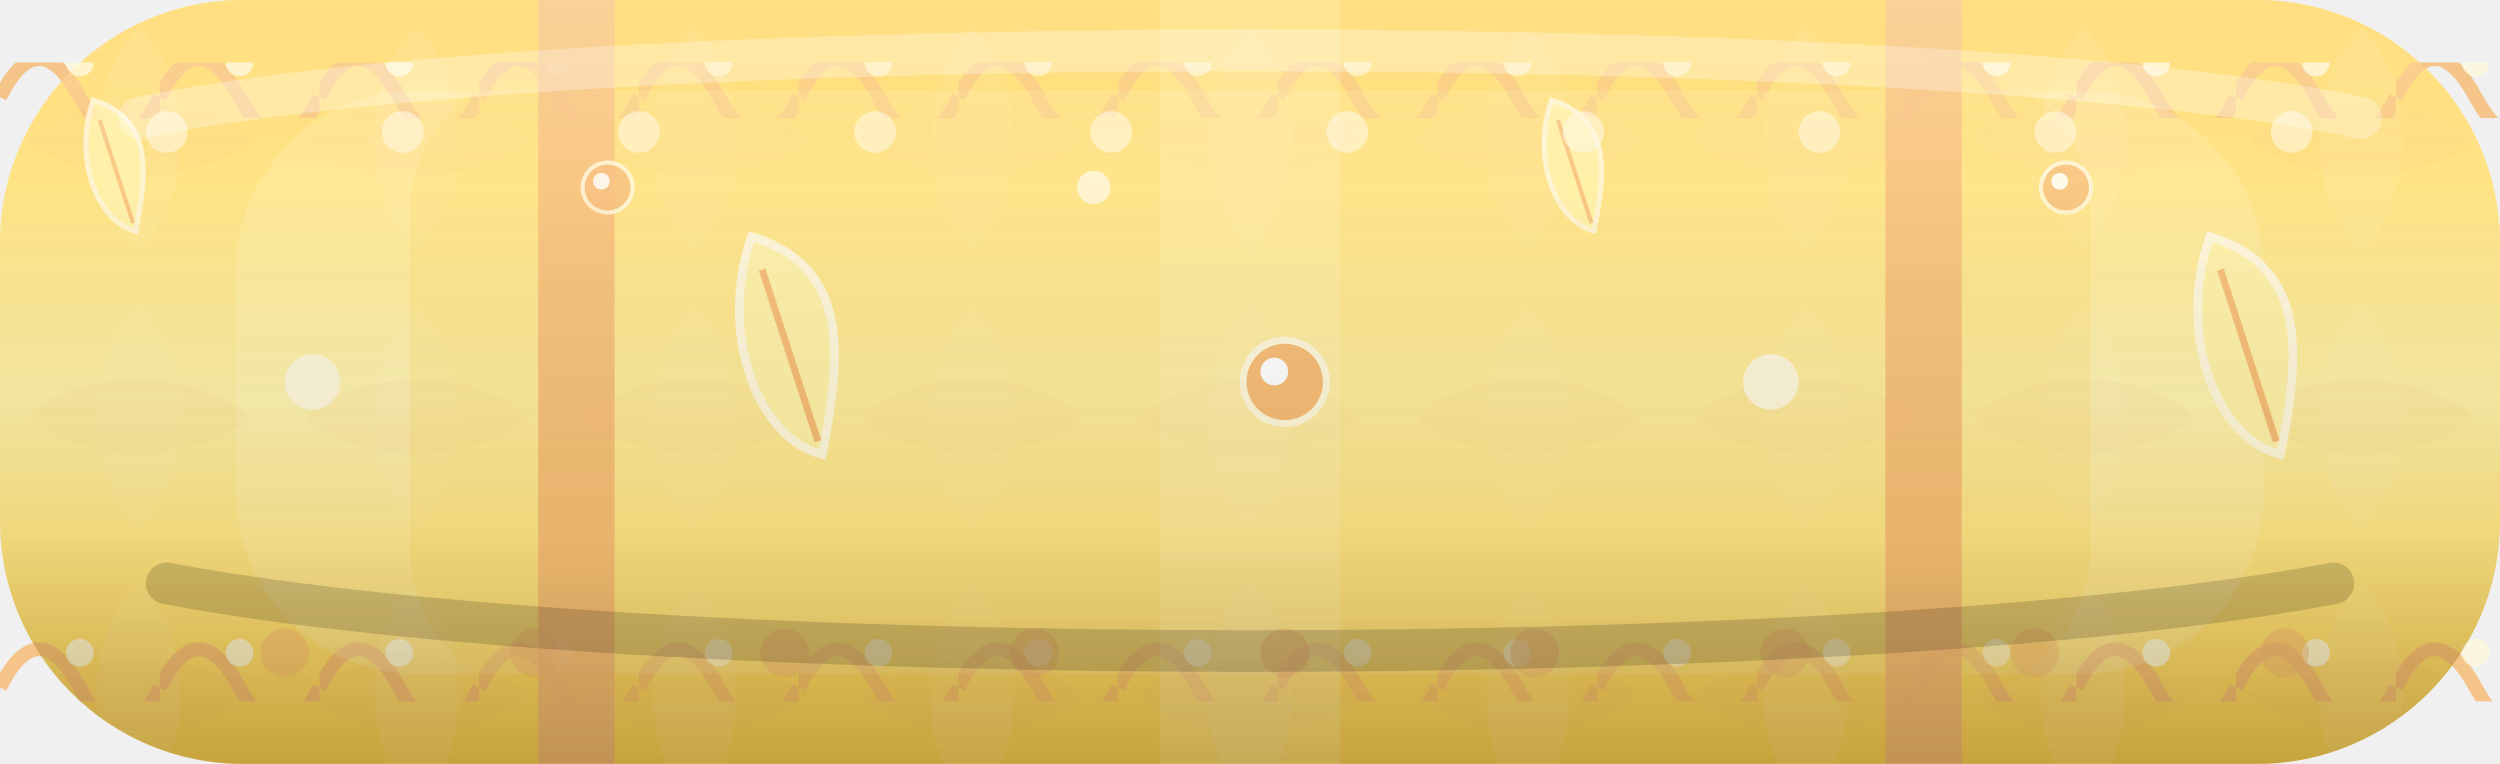
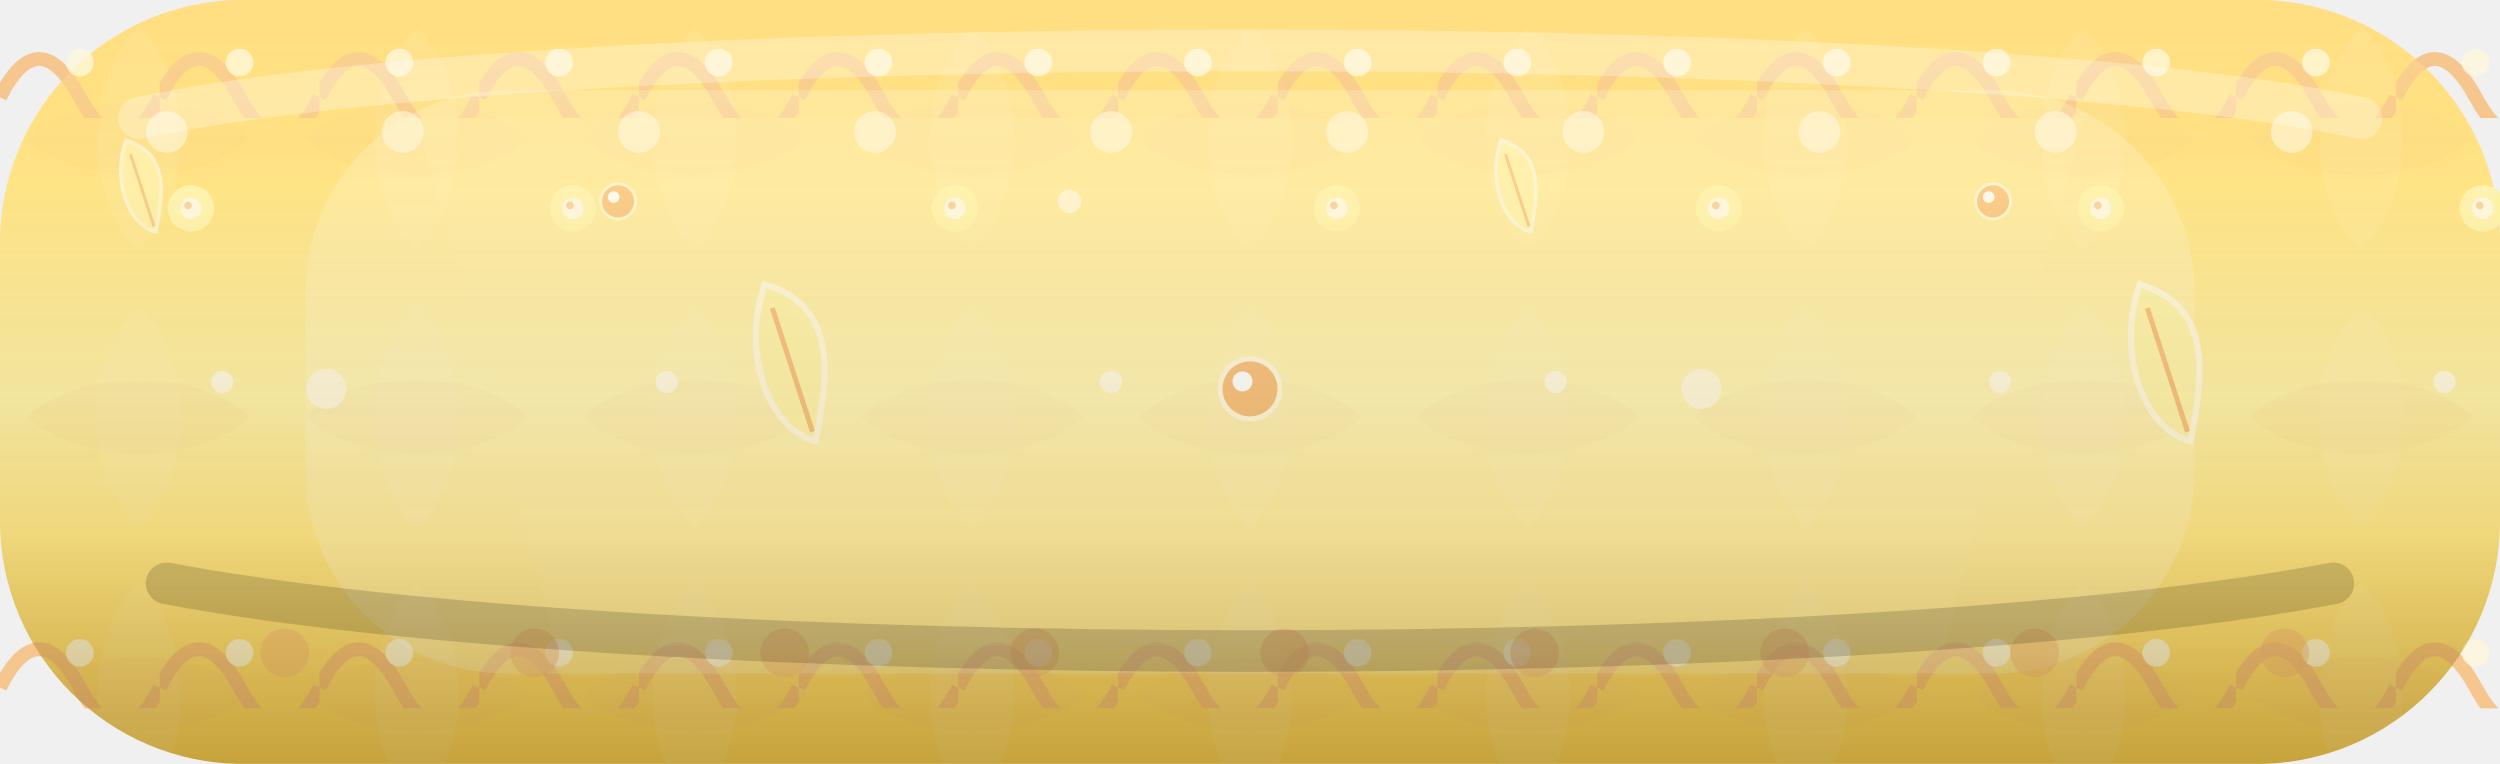
<svg xmlns="http://www.w3.org/2000/svg" width="720" height="220" viewBox="0 0 720 220">
  <defs>
    <linearGradient id="bg" x1="0" y1="0" x2="0" y2="1">
      <stop offset="0%" stop-color="#ffd14d" />
      <stop offset="52%" stop-color="#fff1a4" />
      <stop offset="100%" stop-color="#ffd14d" />
    </linearGradient>
    <linearGradient id="satin" x1="0" y1="0" x2="0" y2="1">
      <stop offset="0%" stop-color="rgba(255,255,255,0.30)" />
      <stop offset="24%" stop-color="rgba(255,255,255,0.12)" />
      <stop offset="70%" stop-color="rgba(0,0,0,0.06)" />
      <stop offset="100%" stop-color="rgba(0,0,0,0.22)" />
    </linearGradient>
    <pattern id="brocade-easter2" width="80" height="80" patternUnits="userSpaceOnUse">
      <path d="M 40 8 C 56 22, 56 58, 40 72 C 24 58, 24 22, 40 8 Z" fill="#fff7d9" opacity="0.10" />
      <path d="M 8 40 C 22 26, 58 26, 72 40 C 58 54, 22 54, 8 40 Z" fill="#f7ba71" opacity="0.10" />
    </pattern>
    <pattern id="trim-easter2" width="46" height="34" patternUnits="userSpaceOnUse">
      <path d="M 0 28 Q 11 6 23 28 T 46 28" stroke="#f7ba71" stroke-width="4" fill="none" opacity="0.85" />
      <circle cx="23" cy="18" r="4" fill="#fff7d9" opacity="0.8" />
    </pattern>
  </defs>
  <rect width="720" height="220" rx="70" fill="url(#bg)" />
  <rect x="0" y="0" width="720" height="220" rx="70" fill="url(#brocade-easter2)" />
-   <rect x="0" y="18" width="720" height="24" fill="url(#trim-easter2)" opacity="0.95" />
-   <rect x="0" y="178" width="720" height="24" fill="url(#trim-easter2)" opacity="0.95" />
-   <rect x="68" y="26" width="584" height="168" rx="52" fill="#fff7d9" opacity="0.18" />
-   <rect x="118" y="18" width="484" height="184" rx="44" fill="#ffd14d" opacity="0.22" />
-   <rect x="155" y="0" width="22" height="220" fill="#f7ba71" opacity="0.85" />
-   <rect x="543" y="0" width="22" height="220" fill="#f7ba71" opacity="0.85" />
-   <rect x="334" y="0" width="52" height="220" fill="#fff7d9" opacity="0.18" />
-   <g opacity="0.98">
-     <circle cx="90" cy="110" r="8" fill="#fff7d9" />
-     <g transform="translate(230 110) rotate(-18)">
-       <path d="M 0 22 C 12 0, 26 -26, 0 -44 C -18 -20, -16 12, 0 22 Z" fill="#fff1a4" stroke="#fff7d9" stroke-width="2.5" />
-       <path d="M 0 18 L 0 -34" stroke="#f7ba71" stroke-width="2" />
+   <rect x="0" y="14" width="720" height="22" fill="url(#trim-easter2)" opacity="0.90" />
+   <rect x="0" y="184" width="720" height="22" fill="url(#trim-easter2)" opacity="0.90" />
+   <rect x="88" y="26" width="544" height="168" rx="58" fill="#fff7d9" opacity="0.26" />
+   <path d="M 120 34 L 600 34 L 560 186 L 160 186 Z" fill="#fff1a4" opacity="0.18" />
+   <circle cx="64" cy="110" r="3.2" fill="#fff7d9" />
+   <circle cx="192" cy="110" r="3.2" fill="#fff7d9" />
+   <circle cx="320" cy="110" r="3.2" fill="#fff7d9" />
+   <circle cx="448" cy="110" r="3.2" fill="#fff7d9" />
+   <circle cx="576" cy="110" r="3.2" fill="#fff7d9" />
+   <circle cx="704" cy="110" r="3.2" fill="#fff7d9" />
+   <g transform="translate(55 60)">
+     <ellipse cx="3.92" cy="0" rx="2.8" ry="3.92" fill="#fff1a4" opacity="0.95" transform="rotate(0 3.92 0)" />
+     <ellipse cx="2.772" cy="2.772" rx="2.8" ry="3.92" fill="#fff1a4" opacity="0.95" transform="rotate(45 2.771859 2.771859)" />
+     <ellipse cx="2.4003077263288124e-16" cy="3.92" rx="2.8" ry="3.92" fill="#fff1a4" opacity="0.95" transform="rotate(90 2.4003077263288124e-16 3.92)" />
+     <ellipse cx="-2.772" cy="2.772" rx="2.8" ry="3.92" fill="#fff1a4" opacity="0.95" transform="rotate(135 -2.771859 2.771859)" />
+     <ellipse cx="-3.92" cy="4.800615452657625e-16" rx="2.8" ry="3.92" fill="#fff1a4" opacity="0.95" transform="rotate(180 -3.92 4.800615452657625e-16)" />
+     <ellipse cx="-2.772" cy="-2.772" rx="2.8" ry="3.92" fill="#fff1a4" opacity="0.95" transform="rotate(225 -2.771859 -2.771859)" />
+     <ellipse cx="-7.200923178986438e-16" cy="-3.92" rx="2.8" ry="3.92" fill="#fff1a4" opacity="0.95" transform="rotate(270 -7.200923178986438e-16 -3.92)" />
+     <ellipse cx="2.772" cy="-2.772" rx="2.8" ry="3.92" fill="#fff1a4" opacity="0.95" transform="rotate(315 2.771859 -2.771859)" />
+     <circle cx="0" cy="0" r="3.08" fill="#fff7d9" />
+     <circle cx="-0.84" cy="-0.84" r="1.12" fill="#f7ba71" opacity="0.65" />
+   </g>
+   <g transform="translate(165 60)">
+     <ellipse cx="3.92" cy="0" rx="2.8" ry="3.92" fill="#fff1a4" opacity="0.95" transform="rotate(0 3.92 0)" />
+     <ellipse cx="2.772" cy="2.772" rx="2.8" ry="3.92" fill="#fff1a4" opacity="0.95" transform="rotate(45 2.771859 2.771859)" />
+     <ellipse cx="2.4003077263288124e-16" cy="3.92" rx="2.8" ry="3.92" fill="#fff1a4" opacity="0.95" transform="rotate(90 2.4003077263288124e-16 3.92)" />
+     <ellipse cx="-2.772" cy="2.772" rx="2.8" ry="3.92" fill="#fff1a4" opacity="0.95" transform="rotate(135 -2.771859 2.771859)" />
+     <ellipse cx="-3.92" cy="4.800615452657625e-16" rx="2.8" ry="3.92" fill="#fff1a4" opacity="0.95" transform="rotate(180 -3.92 4.800615452657625e-16)" />
+     <ellipse cx="-2.772" cy="-2.772" rx="2.8" ry="3.92" fill="#fff1a4" opacity="0.95" transform="rotate(225 -2.771859 -2.771859)" />
+     <ellipse cx="-7.200923178986438e-16" cy="-3.92" rx="2.8" ry="3.92" fill="#fff1a4" opacity="0.95" transform="rotate(270 -7.200923178986438e-16 -3.92)" />
+     <ellipse cx="2.772" cy="-2.772" rx="2.8" ry="3.92" fill="#fff1a4" opacity="0.95" transform="rotate(315 2.771859 -2.771859)" />
+     <circle cx="0" cy="0" r="3.08" fill="#fff7d9" />
+     <circle cx="-0.84" cy="-0.84" r="1.12" fill="#f7ba71" opacity="0.65" />
+   </g>
+   <g transform="translate(275 60)">
+     <ellipse cx="3.92" cy="0" rx="2.8" ry="3.92" fill="#fff1a4" opacity="0.95" transform="rotate(0 3.92 0)" />
+     <ellipse cx="2.772" cy="2.772" rx="2.8" ry="3.92" fill="#fff1a4" opacity="0.95" transform="rotate(45 2.771859 2.771859)" />
+     <ellipse cx="2.4003077263288124e-16" cy="3.92" rx="2.8" ry="3.92" fill="#fff1a4" opacity="0.95" transform="rotate(90 2.4003077263288124e-16 3.92)" />
+     <ellipse cx="-2.772" cy="2.772" rx="2.8" ry="3.92" fill="#fff1a4" opacity="0.95" transform="rotate(135 -2.771859 2.771859)" />
+     <ellipse cx="-3.92" cy="4.800615452657625e-16" rx="2.8" ry="3.92" fill="#fff1a4" opacity="0.95" transform="rotate(180 -3.92 4.800615452657625e-16)" />
+     <ellipse cx="-2.772" cy="-2.772" rx="2.8" ry="3.92" fill="#fff1a4" opacity="0.95" transform="rotate(225 -2.771859 -2.771859)" />
+     <ellipse cx="-7.200923178986438e-16" cy="-3.92" rx="2.8" ry="3.92" fill="#fff1a4" opacity="0.95" transform="rotate(270 -7.200923178986438e-16 -3.92)" />
+     <ellipse cx="2.772" cy="-2.772" rx="2.8" ry="3.92" fill="#fff1a4" opacity="0.95" transform="rotate(315 2.771859 -2.771859)" />
+     <circle cx="0" cy="0" r="3.08" fill="#fff7d9" />
+     <circle cx="-0.84" cy="-0.84" r="1.12" fill="#f7ba71" opacity="0.65" />
+   </g>
+   <g transform="translate(385 60)">
+     <ellipse cx="3.92" cy="0" rx="2.8" ry="3.92" fill="#fff1a4" opacity="0.95" transform="rotate(0 3.92 0)" />
+     <ellipse cx="2.772" cy="2.772" rx="2.8" ry="3.92" fill="#fff1a4" opacity="0.95" transform="rotate(45 2.771859 2.771859)" />
+     <ellipse cx="2.4003077263288124e-16" cy="3.92" rx="2.8" ry="3.92" fill="#fff1a4" opacity="0.95" transform="rotate(90 2.4003077263288124e-16 3.92)" />
+     <ellipse cx="-2.772" cy="2.772" rx="2.8" ry="3.92" fill="#fff1a4" opacity="0.95" transform="rotate(135 -2.771859 2.771859)" />
+     <ellipse cx="-3.92" cy="4.800615452657625e-16" rx="2.8" ry="3.92" fill="#fff1a4" opacity="0.95" transform="rotate(180 -3.92 4.800615452657625e-16)" />
+     <ellipse cx="-2.772" cy="-2.772" rx="2.8" ry="3.92" fill="#fff1a4" opacity="0.95" transform="rotate(225 -2.771859 -2.771859)" />
+     <ellipse cx="-7.200923178986438e-16" cy="-3.92" rx="2.8" ry="3.92" fill="#fff1a4" opacity="0.95" transform="rotate(270 -7.200923178986438e-16 -3.92)" />
+     <ellipse cx="2.772" cy="-2.772" rx="2.8" ry="3.92" fill="#fff1a4" opacity="0.95" transform="rotate(315 2.771859 -2.771859)" />
+     <circle cx="0" cy="0" r="3.08" fill="#fff7d9" />
+     <circle cx="-0.84" cy="-0.84" r="1.12" fill="#f7ba71" opacity="0.65" />
+   </g>
+   <g transform="translate(495 60)">
+     <ellipse cx="3.92" cy="0" rx="2.8" ry="3.92" fill="#fff1a4" opacity="0.95" transform="rotate(0 3.92 0)" />
+     <ellipse cx="2.772" cy="2.772" rx="2.8" ry="3.92" fill="#fff1a4" opacity="0.95" transform="rotate(45 2.771859 2.771859)" />
+     <ellipse cx="2.4003077263288124e-16" cy="3.92" rx="2.8" ry="3.92" fill="#fff1a4" opacity="0.95" transform="rotate(90 2.4003077263288124e-16 3.92)" />
+     <ellipse cx="-2.772" cy="2.772" rx="2.8" ry="3.92" fill="#fff1a4" opacity="0.95" transform="rotate(135 -2.771859 2.771859)" />
+     <ellipse cx="-3.92" cy="4.800615452657625e-16" rx="2.8" ry="3.92" fill="#fff1a4" opacity="0.95" transform="rotate(180 -3.92 4.800615452657625e-16)" />
+     <ellipse cx="-2.772" cy="-2.772" rx="2.8" ry="3.92" fill="#fff1a4" opacity="0.95" transform="rotate(225 -2.771859 -2.771859)" />
+     <ellipse cx="-7.200923178986438e-16" cy="-3.92" rx="2.8" ry="3.92" fill="#fff1a4" opacity="0.95" transform="rotate(270 -7.200923178986438e-16 -3.92)" />
+     <ellipse cx="2.772" cy="-2.772" rx="2.8" ry="3.92" fill="#fff1a4" opacity="0.95" transform="rotate(315 2.771859 -2.771859)" />
+     <circle cx="0" cy="0" r="3.08" fill="#fff7d9" />
+     <circle cx="-0.84" cy="-0.84" r="1.12" fill="#f7ba71" opacity="0.65" />
+   </g>
+   <g transform="translate(605 60)">
+     <ellipse cx="3.92" cy="0" rx="2.8" ry="3.92" fill="#fff1a4" opacity="0.95" transform="rotate(0 3.92 0)" />
+     <ellipse cx="2.772" cy="2.772" rx="2.8" ry="3.92" fill="#fff1a4" opacity="0.95" transform="rotate(45 2.771859 2.771859)" />
+     <ellipse cx="2.4003077263288124e-16" cy="3.92" rx="2.8" ry="3.92" fill="#fff1a4" opacity="0.95" transform="rotate(90 2.4003077263288124e-16 3.92)" />
+     <ellipse cx="-2.772" cy="2.772" rx="2.8" ry="3.92" fill="#fff1a4" opacity="0.95" transform="rotate(135 -2.771859 2.771859)" />
+     <ellipse cx="-3.92" cy="4.800615452657625e-16" rx="2.8" ry="3.92" fill="#fff1a4" opacity="0.95" transform="rotate(180 -3.92 4.800615452657625e-16)" />
+     <ellipse cx="-2.772" cy="-2.772" rx="2.8" ry="3.92" fill="#fff1a4" opacity="0.95" transform="rotate(225 -2.771859 -2.771859)" />
+     <ellipse cx="-7.200923178986438e-16" cy="-3.92" rx="2.8" ry="3.92" fill="#fff1a4" opacity="0.95" transform="rotate(270 -7.200923178986438e-16 -3.92)" />
+     <ellipse cx="2.772" cy="-2.772" rx="2.8" ry="3.92" fill="#fff1a4" opacity="0.95" transform="rotate(315 2.771859 -2.771859)" />
+     <circle cx="0" cy="0" r="3.08" fill="#fff7d9" />
+     <circle cx="-0.84" cy="-0.84" r="1.12" fill="#f7ba71" opacity="0.65" />
+   </g>
+   <g transform="translate(715 60)">
+     <ellipse cx="3.92" cy="0" rx="2.8" ry="3.92" fill="#fff1a4" opacity="0.95" transform="rotate(0 3.92 0)" />
+     <ellipse cx="2.772" cy="2.772" rx="2.8" ry="3.92" fill="#fff1a4" opacity="0.95" transform="rotate(45 2.771859 2.771859)" />
+     <ellipse cx="2.4003077263288124e-16" cy="3.92" rx="2.8" ry="3.92" fill="#fff1a4" opacity="0.95" transform="rotate(90 2.4003077263288124e-16 3.92)" />
+     <ellipse cx="-2.772" cy="2.772" rx="2.8" ry="3.92" fill="#fff1a4" opacity="0.95" transform="rotate(135 -2.771859 2.771859)" />
+     <ellipse cx="-3.92" cy="4.800615452657625e-16" rx="2.8" ry="3.92" fill="#fff1a4" opacity="0.95" transform="rotate(180 -3.92 4.800615452657625e-16)" />
+     <ellipse cx="-2.772" cy="-2.772" rx="2.8" ry="3.92" fill="#fff1a4" opacity="0.95" transform="rotate(225 -2.771859 -2.771859)" />
+     <ellipse cx="-7.200923178986438e-16" cy="-3.92" rx="2.8" ry="3.92" fill="#fff1a4" opacity="0.95" transform="rotate(270 -7.200923178986438e-16 -3.92)" />
+     <ellipse cx="2.772" cy="-2.772" rx="2.8" ry="3.92" fill="#fff1a4" opacity="0.95" transform="rotate(315 2.771859 -2.771859)" />
+     <circle cx="0" cy="0" r="3.08" fill="#fff7d9" />
+     <circle cx="-0.84" cy="-0.84" r="1.12" fill="#f7ba71" opacity="0.65" />
+   </g>
+   <g opacity="0.74">
+     <g transform="translate(42 58) rotate(-18)">
+       <path d="M 0 9.24 C 5.04 0, 10.92 -10.92, 0 -18.48 C -7.56 -8.4, -6.72 5.04, 0 9.24 Z" fill="#fff1a4" stroke="#fff7d9" stroke-width="1.05" />
+       <path d="M 0 7.56 L 0 -14.28" stroke="#f7ba71" stroke-width="0.84" />
    </g>
-     <g transform="translate(370 110)">
-       <circle r="12" fill="#f7ba71" stroke="#fff7d9" stroke-width="2" />
-       <circle cx="-3" cy="-3" r="4" fill="#fff" />
+     <g transform="translate(178 58)">
+       <circle r="5.04" fill="#f7ba71" stroke="#fff7d9" stroke-width="0.84" />
+       <circle cx="-1.26" cy="-1.26" r="1.68" fill="#fff" />
    </g>
-     <circle cx="510" cy="110" r="8" fill="#fff7d9" />
-     <g transform="translate(650 110) rotate(-18)">
-       <path d="M 0 22 C 12 0, 26 -26, 0 -44 C -18 -20, -16 12, 0 22 Z" fill="#fff1a4" stroke="#fff7d9" stroke-width="2.5" />
-       <path d="M 0 18 L 0 -34" stroke="#f7ba71" stroke-width="2" />
+     <circle cx="308" cy="58" r="3.36" fill="#fff7d9" />
+     <g transform="translate(438 58) rotate(-18)">
+       <path d="M 0 9.24 C 5.04 0, 10.92 -10.92, 0 -18.48 C -7.56 -8.4, -6.72 5.04, 0 9.24 Z" fill="#fff1a4" stroke="#fff7d9" stroke-width="1.05" />
+       <path d="M 0 7.56 L 0 -14.28" stroke="#f7ba71" stroke-width="0.84" />
+     </g>
+     <g transform="translate(574 58)">
+       <circle r="5.04" fill="#f7ba71" stroke="#fff7d9" stroke-width="0.84" />
+       <circle cx="-1.26" cy="-1.26" r="1.68" fill="#fff" />
    </g>
  </g>
-   <g opacity="0.82">
-     <g transform="translate(35 54) rotate(-18)">
-       <path d="M 0 13.2 C 7.2 0, 15.6 -15.6, 0 -26.4 C -10.8 -12, -9.6 7.2, 0 13.2 Z" fill="#fff1a4" stroke="#fff7d9" stroke-width="1.5" />
-       <path d="M 0 10.8 L 0 -20.4" stroke="#f7ba71" stroke-width="1.2" />
+   <g opacity="0.88">
+     <circle cx="94" cy="112" r="5.76" fill="#fff7d9" />
+     <g transform="translate(230 112) rotate(-18)">
+       <path d="M 0 15.84 C 8.64 0, 18.72 -18.72, 0 -31.68 C -12.96 -14.4, -11.52 8.64, 0 15.84 Z" fill="#fff1a4" stroke="#fff7d9" stroke-width="1.8" />
+       <path d="M 0 12.96 L 0 -24.48" stroke="#f7ba71" stroke-width="1.44" />
    </g>
-     <g transform="translate(175 54)">
-       <circle r="7.2" fill="#f7ba71" stroke="#fff7d9" stroke-width="1.2" />
-       <circle cx="-1.8" cy="-1.8" r="2.4" fill="#fff" />
+     <g transform="translate(360 112)">
+       <circle r="8.64" fill="#f7ba71" stroke="#fff7d9" stroke-width="1.44" />
+       <circle cx="-2.16" cy="-2.16" r="2.88" fill="#fff" />
    </g>
-     <circle cx="315" cy="54" r="4.8" fill="#fff7d9" />
-     <g transform="translate(455 54) rotate(-18)">
-       <path d="M 0 13.2 C 7.2 0, 15.6 -15.6, 0 -26.4 C -10.8 -12, -9.6 7.2, 0 13.2 Z" fill="#fff1a4" stroke="#fff7d9" stroke-width="1.5" />
-       <path d="M 0 10.8 L 0 -20.4" stroke="#f7ba71" stroke-width="1.2" />
-     </g>
-     <g transform="translate(595 54)">
-       <circle r="7.2" fill="#f7ba71" stroke="#fff7d9" stroke-width="1.2" />
-       <circle cx="-1.8" cy="-1.8" r="2.4" fill="#fff" />
+     <circle cx="490" cy="112" r="5.76" fill="#fff7d9" />
+     <g transform="translate(626 112) rotate(-18)">
+       <path d="M 0 15.84 C 8.64 0, 18.72 -18.72, 0 -31.68 C -12.96 -14.4, -11.52 8.64, 0 15.84 Z" fill="#fff1a4" stroke="#fff7d9" stroke-width="1.8" />
+       <path d="M 0 12.96 L 0 -24.48" stroke="#f7ba71" stroke-width="1.44" />
    </g>
  </g>
  <g opacity="0.82">
    <circle cx="48" cy="38" r="6" fill="#fff7d9" opacity="0.72" />
    <circle cx="116" cy="38" r="6" fill="#fff7d9" opacity="0.72" />
    <circle cx="184" cy="38" r="6" fill="#fff7d9" opacity="0.72" />
    <circle cx="252" cy="38" r="6" fill="#fff7d9" opacity="0.72" />
    <circle cx="320" cy="38" r="6" fill="#fff7d9" opacity="0.72" />
    <circle cx="388" cy="38" r="6" fill="#fff7d9" opacity="0.72" />
    <circle cx="456" cy="38" r="6" fill="#fff7d9" opacity="0.72" />
    <circle cx="524" cy="38" r="6" fill="#fff7d9" opacity="0.72" />
    <circle cx="592" cy="38" r="6" fill="#fff7d9" opacity="0.72" />
    <circle cx="660" cy="38" r="6" fill="#fff7d9" opacity="0.72" />
  </g>
  <g opacity="0.72">
    <circle cx="82" cy="188" r="7" fill="#f7ba71" opacity="0.65" />
    <circle cx="154" cy="188" r="7" fill="#f7ba71" opacity="0.65" />
    <circle cx="226" cy="188" r="7" fill="#f7ba71" opacity="0.65" />
    <circle cx="298" cy="188" r="7" fill="#f7ba71" opacity="0.65" />
    <circle cx="370" cy="188" r="7" fill="#f7ba71" opacity="0.65" />
    <circle cx="442" cy="188" r="7" fill="#f7ba71" opacity="0.65" />
    <circle cx="514" cy="188" r="7" fill="#f7ba71" opacity="0.65" />
    <circle cx="586" cy="188" r="7" fill="#f7ba71" opacity="0.65" />
    <circle cx="658" cy="188" r="7" fill="#f7ba71" opacity="0.65" />
  </g>
  <rect x="0" y="0" width="720" height="220" rx="70" fill="url(#satin)" />
  <path d="M 40 34 C 160 8, 560 8, 680 34" stroke="rgba(255,255,255,0.28)" stroke-width="12" stroke-linecap="round" fill="none" />
  <path d="M 48 168 C 184 194, 536 194, 672 168" stroke="rgba(0,0,0,0.16)" stroke-width="12" stroke-linecap="round" fill="none" />
</svg>
